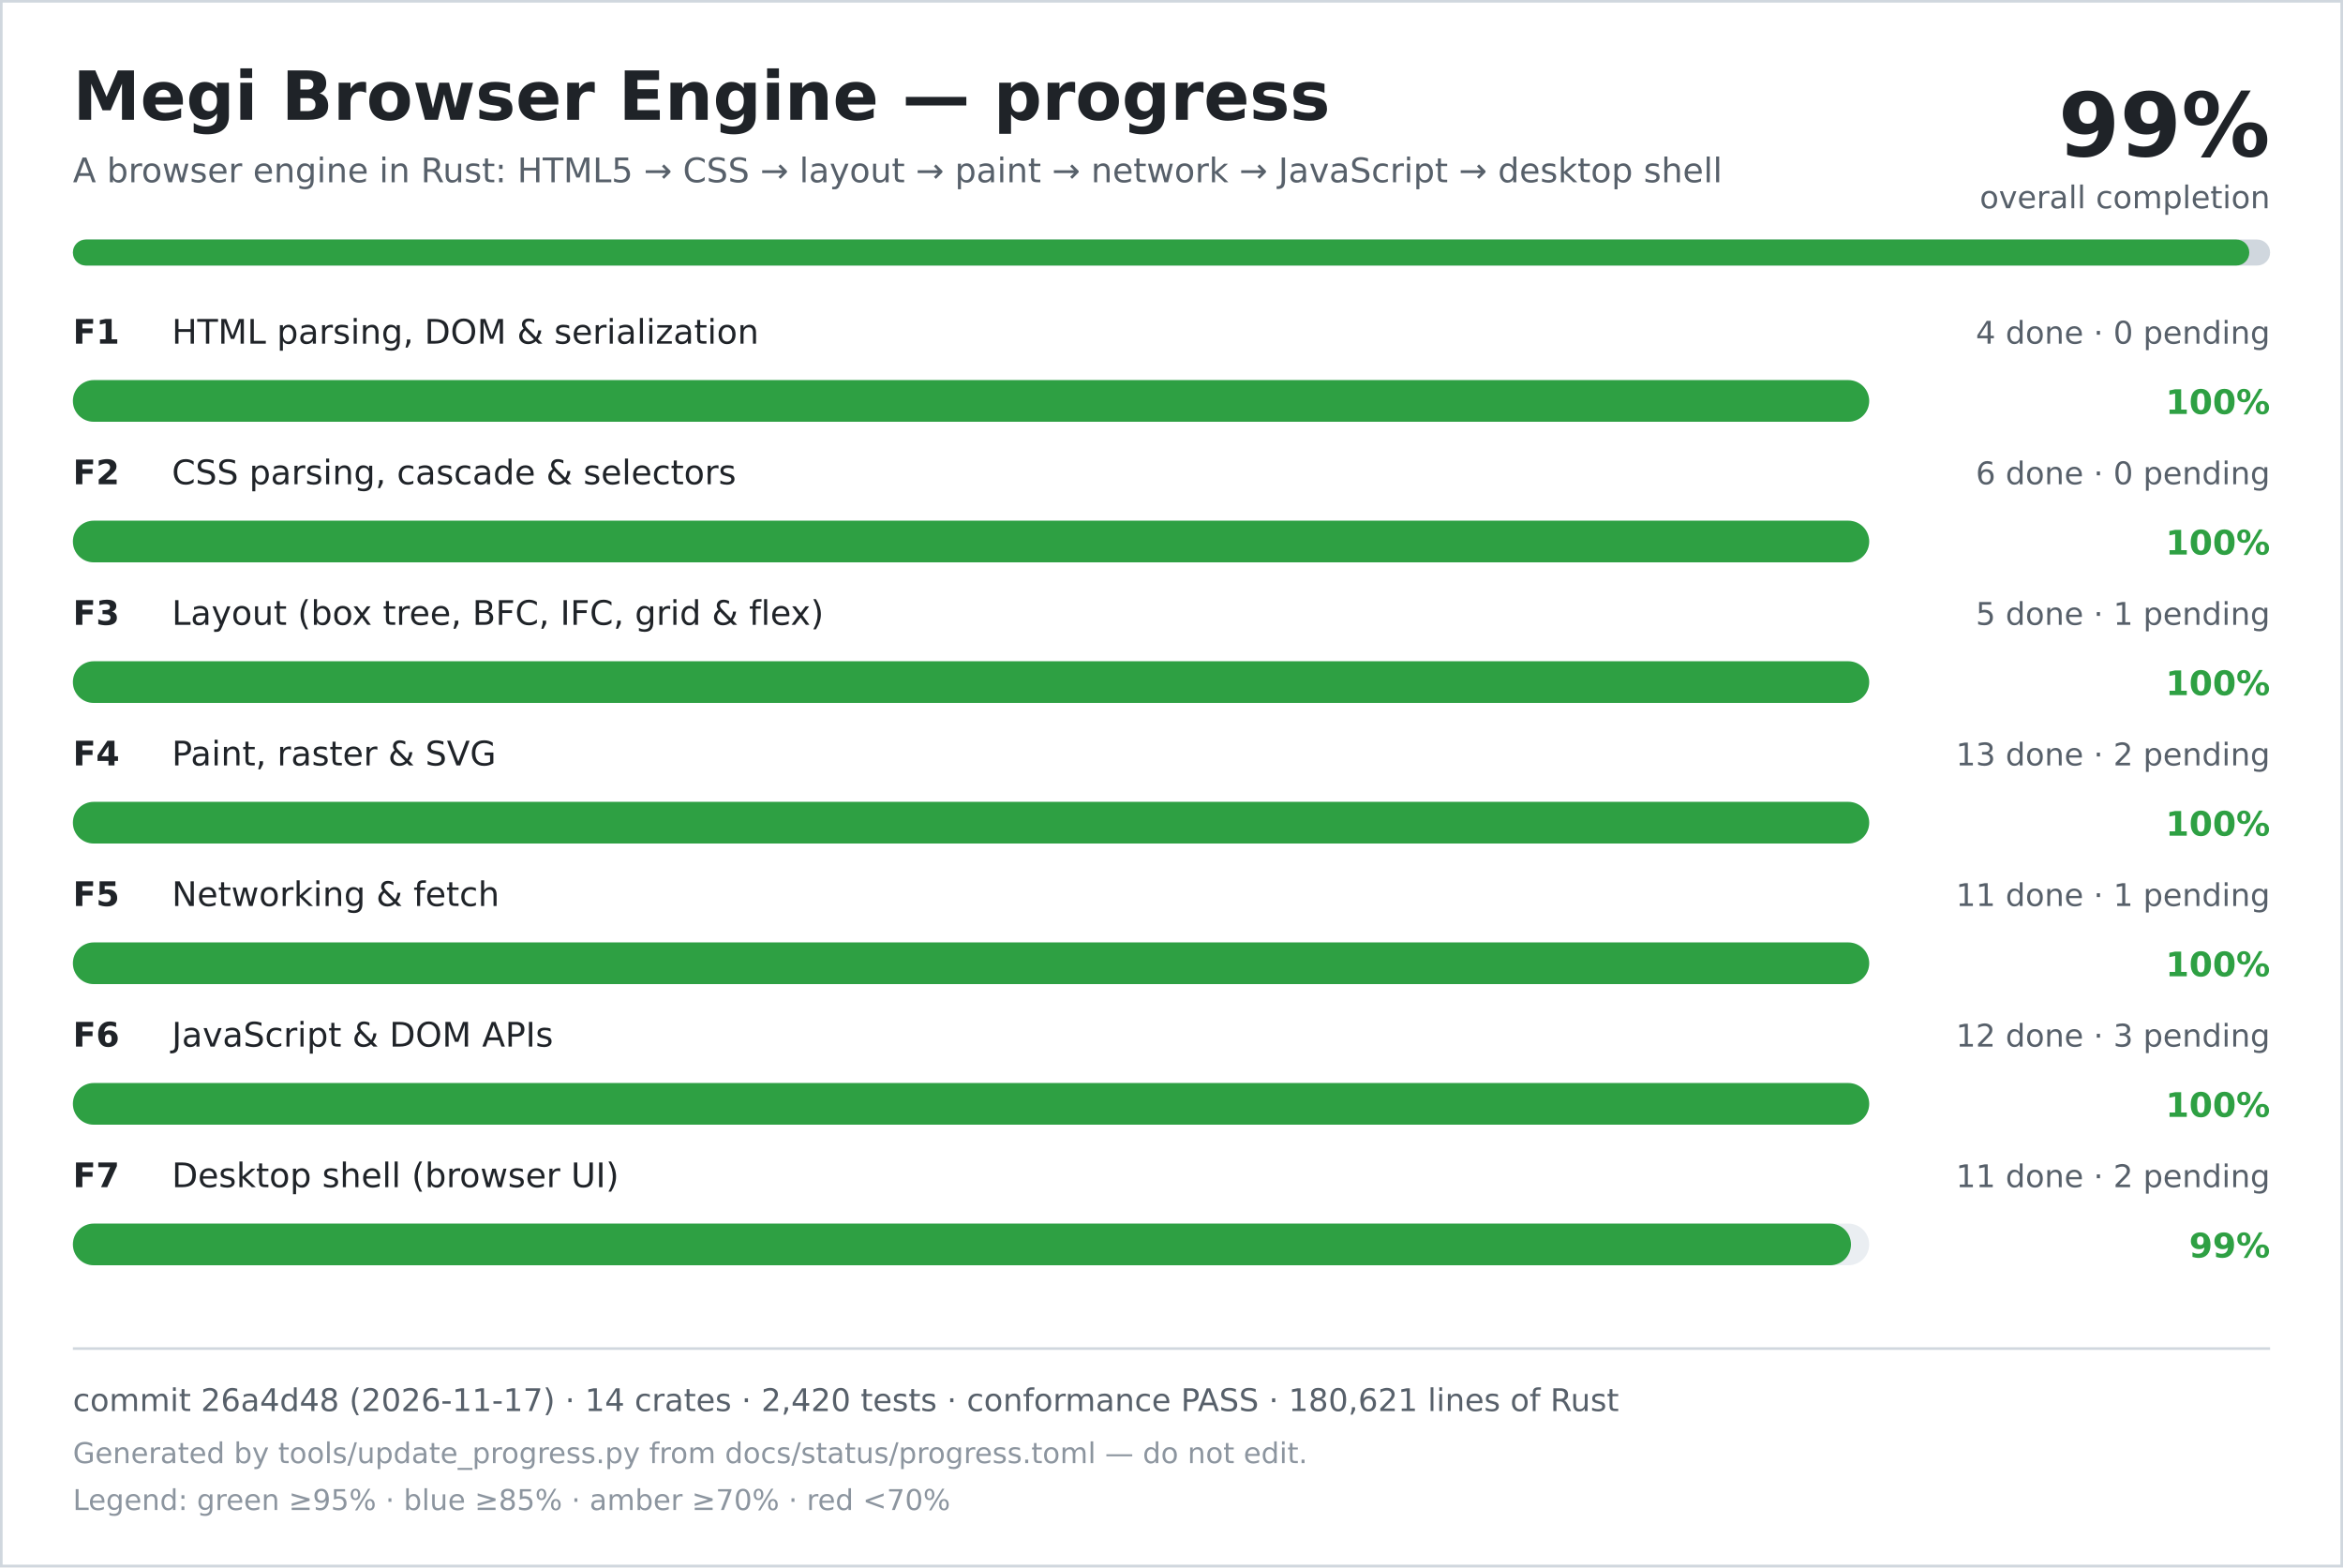
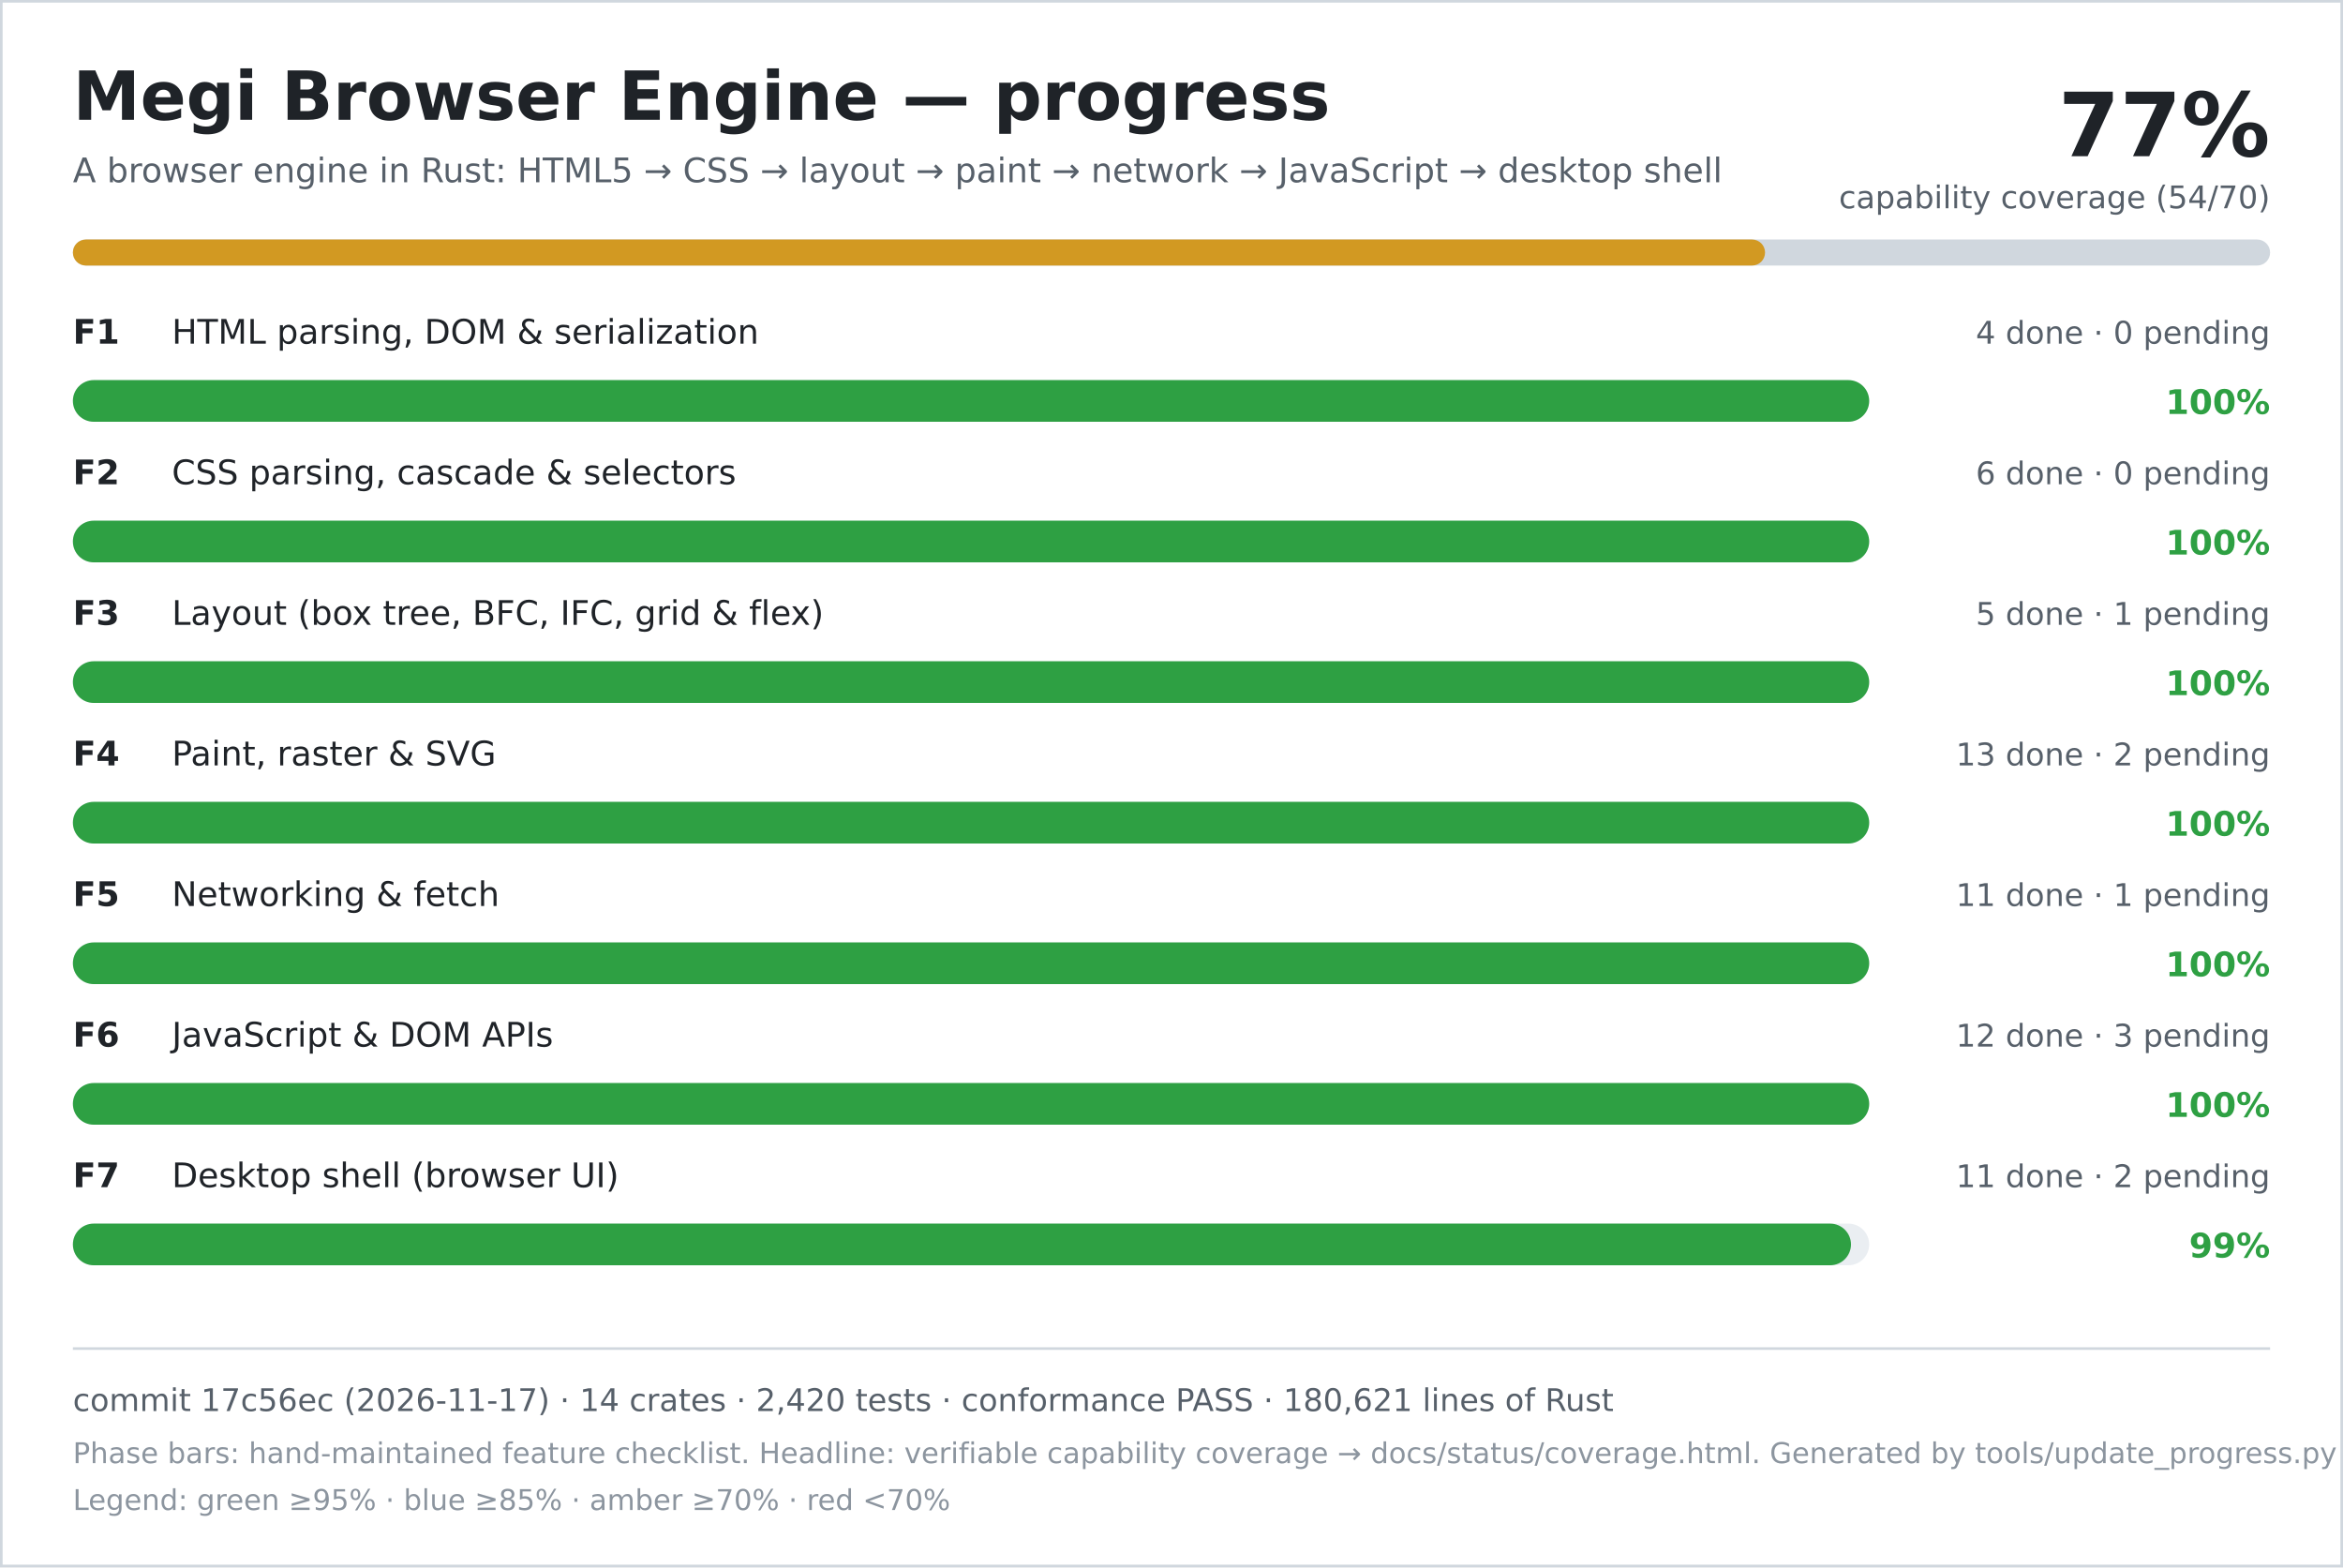
<svg xmlns="http://www.w3.org/2000/svg" width="900" height="602" viewBox="0 0 900 602" role="img" aria-labelledby="title desc">
  <rect width="900" height="602" fill="#ffffff" />
  <rect x="0.5" y="0.5" width="899" height="601" fill="none" stroke="#d0d7de" />
  <text x="28" y="46" font-family="DejaVu Sans, Verdana, sans-serif" font-size="26" font-weight="700" fill="#1f2328">Megi Browser Engine — progress</text>
  <text x="28" y="70" font-family="DejaVu Sans, Verdana, sans-serif" font-size="13" fill="#57606a">A browser engine in Rust: HTML5 → CSS → layout → paint → network → JavaScript → desktop shell</text>
-   <text x="872" y="60" text-anchor="end" font-family="DejaVu Sans, Verdana, sans-serif" font-size="34" font-weight="700" fill="#1f2328">99%</text>
-   <text x="872" y="80" text-anchor="end" font-family="DejaVu Sans, Verdana, sans-serif" font-size="12" fill="#57606a">overall completion</text>
+   <text x="872" y="60" text-anchor="end" font-family="DejaVu Sans, Verdana, sans-serif" font-size="34" font-weight="700" fill="#1f2328">77%</text>
+   <text x="872" y="80" text-anchor="end" font-family="DejaVu Sans, Verdana, sans-serif" font-size="12" fill="#57606a">capability coverage (54/70)</text>
  <rect x="28" y="92" width="844" height="10" rx="5" fill="#d0d7de" />
-   <rect x="28" y="92" width="836" height="10" rx="5" fill="#2ea043" />
+   <rect x="28" y="92" width="650" height="10" rx="5" fill="#d29922" />
  <text x="28" y="132" font-family="DejaVu Sans, Verdana, sans-serif" font-size="13" font-weight="700" fill="#1f2328">F1</text>
  <text x="66" y="132" font-family="DejaVu Sans, Verdana, sans-serif" font-size="13" fill="#1f2328">HTML parsing, DOM &amp; serialization</text>
  <text x="872" y="132" text-anchor="end" font-family="DejaVu Sans, Verdana, sans-serif" font-size="12" fill="#57606a">4 done · 0 pending</text>
  <rect x="28" y="146" width="690" height="16" rx="8" fill="#eaeef2" />
  <rect x="28" y="146" width="690" height="16" rx="8" fill="#2ea043" />
  <text x="872" y="159" text-anchor="end" font-family="DejaVu Sans, Verdana, sans-serif" font-size="13" font-weight="700" fill="#2ea043">100%</text>
  <text x="28" y="186" font-family="DejaVu Sans, Verdana, sans-serif" font-size="13" font-weight="700" fill="#1f2328">F2</text>
  <text x="66" y="186" font-family="DejaVu Sans, Verdana, sans-serif" font-size="13" fill="#1f2328">CSS parsing, cascade &amp; selectors</text>
  <text x="872" y="186" text-anchor="end" font-family="DejaVu Sans, Verdana, sans-serif" font-size="12" fill="#57606a">6 done · 0 pending</text>
  <rect x="28" y="200" width="690" height="16" rx="8" fill="#eaeef2" />
  <rect x="28" y="200" width="690" height="16" rx="8" fill="#2ea043" />
  <text x="872" y="213" text-anchor="end" font-family="DejaVu Sans, Verdana, sans-serif" font-size="13" font-weight="700" fill="#2ea043">100%</text>
  <text x="28" y="240" font-family="DejaVu Sans, Verdana, sans-serif" font-size="13" font-weight="700" fill="#1f2328">F3</text>
  <text x="66" y="240" font-family="DejaVu Sans, Verdana, sans-serif" font-size="13" fill="#1f2328">Layout (box tree, BFC, IFC, grid &amp; flex)</text>
  <text x="872" y="240" text-anchor="end" font-family="DejaVu Sans, Verdana, sans-serif" font-size="12" fill="#57606a">5 done · 1 pending</text>
  <rect x="28" y="254" width="690" height="16" rx="8" fill="#eaeef2" />
  <rect x="28" y="254" width="690" height="16" rx="8" fill="#2ea043" />
  <text x="872" y="267" text-anchor="end" font-family="DejaVu Sans, Verdana, sans-serif" font-size="13" font-weight="700" fill="#2ea043">100%</text>
  <text x="28" y="294" font-family="DejaVu Sans, Verdana, sans-serif" font-size="13" font-weight="700" fill="#1f2328">F4</text>
  <text x="66" y="294" font-family="DejaVu Sans, Verdana, sans-serif" font-size="13" fill="#1f2328">Paint, raster &amp; SVG</text>
  <text x="872" y="294" text-anchor="end" font-family="DejaVu Sans, Verdana, sans-serif" font-size="12" fill="#57606a">13 done · 2 pending</text>
  <rect x="28" y="308" width="690" height="16" rx="8" fill="#eaeef2" />
  <rect x="28" y="308" width="690" height="16" rx="8" fill="#2ea043" />
  <text x="872" y="321" text-anchor="end" font-family="DejaVu Sans, Verdana, sans-serif" font-size="13" font-weight="700" fill="#2ea043">100%</text>
  <text x="28" y="348" font-family="DejaVu Sans, Verdana, sans-serif" font-size="13" font-weight="700" fill="#1f2328">F5</text>
  <text x="66" y="348" font-family="DejaVu Sans, Verdana, sans-serif" font-size="13" fill="#1f2328">Networking &amp; fetch</text>
  <text x="872" y="348" text-anchor="end" font-family="DejaVu Sans, Verdana, sans-serif" font-size="12" fill="#57606a">11 done · 1 pending</text>
  <rect x="28" y="362" width="690" height="16" rx="8" fill="#eaeef2" />
  <rect x="28" y="362" width="690" height="16" rx="8" fill="#2ea043" />
  <text x="872" y="375" text-anchor="end" font-family="DejaVu Sans, Verdana, sans-serif" font-size="13" font-weight="700" fill="#2ea043">100%</text>
  <text x="28" y="402" font-family="DejaVu Sans, Verdana, sans-serif" font-size="13" font-weight="700" fill="#1f2328">F6</text>
  <text x="66" y="402" font-family="DejaVu Sans, Verdana, sans-serif" font-size="13" fill="#1f2328">JavaScript &amp; DOM APIs</text>
  <text x="872" y="402" text-anchor="end" font-family="DejaVu Sans, Verdana, sans-serif" font-size="12" fill="#57606a">12 done · 3 pending</text>
  <rect x="28" y="416" width="690" height="16" rx="8" fill="#eaeef2" />
  <rect x="28" y="416" width="690" height="16" rx="8" fill="#2ea043" />
  <text x="872" y="429" text-anchor="end" font-family="DejaVu Sans, Verdana, sans-serif" font-size="13" font-weight="700" fill="#2ea043">100%</text>
  <text x="28" y="456" font-family="DejaVu Sans, Verdana, sans-serif" font-size="13" font-weight="700" fill="#1f2328">F7</text>
  <text x="66" y="456" font-family="DejaVu Sans, Verdana, sans-serif" font-size="13" fill="#1f2328">Desktop shell (browser UI)</text>
  <text x="872" y="456" text-anchor="end" font-family="DejaVu Sans, Verdana, sans-serif" font-size="12" fill="#57606a">11 done · 2 pending</text>
  <rect x="28" y="470" width="690" height="16" rx="8" fill="#eaeef2" />
  <rect x="28" y="470" width="683" height="16" rx="8" fill="#2ea043" />
  <text x="872" y="483" text-anchor="end" font-family="DejaVu Sans, Verdana, sans-serif" font-size="13" font-weight="700" fill="#2ea043">99%</text>
  <line x1="28" y1="518" x2="872" y2="518" stroke="#d0d7de" />
-   <text x="28" y="542" font-family="DejaVu Sans, Verdana, sans-serif" font-size="12" fill="#57606a">commit 26a4d48 (2026-11-17) · 14 crates · 2,420 tests · conformance PASS · 180,621 lines of Rust</text>
-   <text x="28" y="562" font-family="DejaVu Sans, Verdana, sans-serif" font-size="11" fill="#8c959f">Generated by tools/update_progress.py from docs/status/progress.toml — do not edit.</text>
+   <text x="28" y="542" font-family="DejaVu Sans, Verdana, sans-serif" font-size="12" fill="#57606a">commit 17c56ec (2026-11-17) · 14 crates · 2,420 tests · conformance PASS · 180,621 lines of Rust</text>
+   <text x="28" y="562" font-family="DejaVu Sans, Verdana, sans-serif" font-size="11" fill="#8c959f">Phase bars: hand-maintained feature checklist. Headline: verifiable capability coverage → docs/status/coverage.html. Generated by tools/update_progress.py — do not edit.</text>
  <text x="28" y="580" font-family="DejaVu Sans, Verdana, sans-serif" font-size="11" fill="#8c959f">Legend: green ≥95% · blue ≥85% · amber ≥70% · red &lt;70%</text>
</svg>
